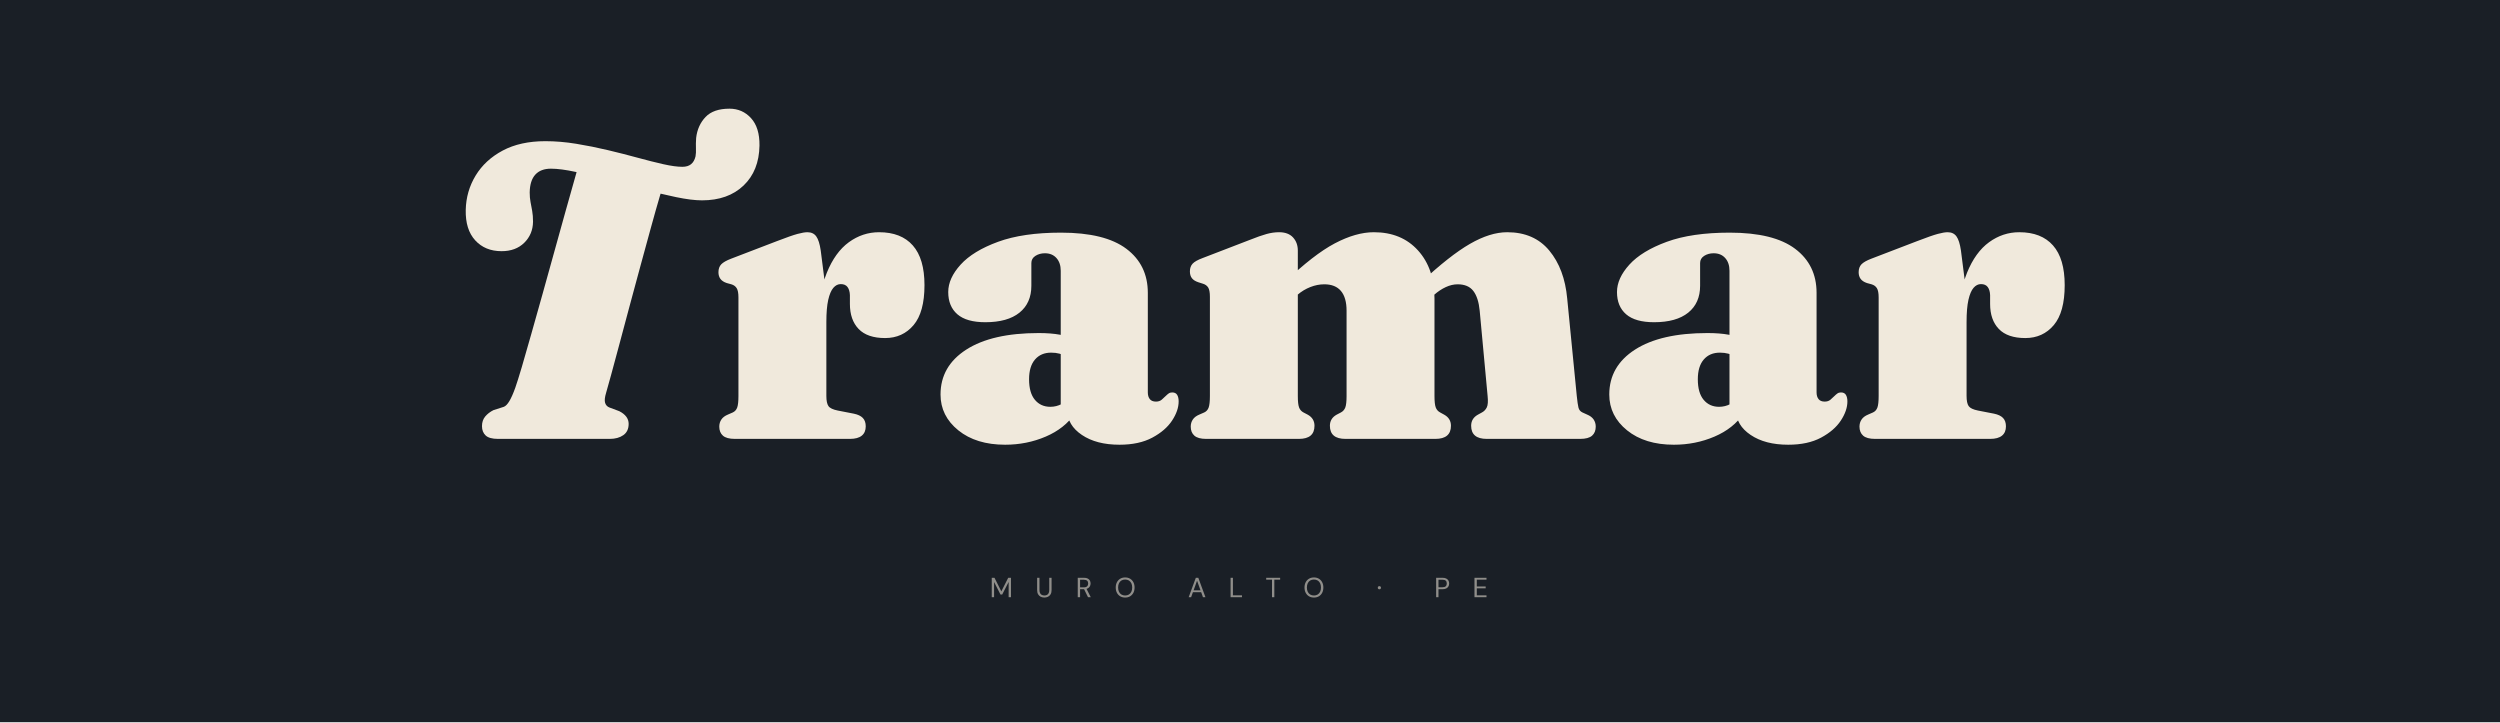
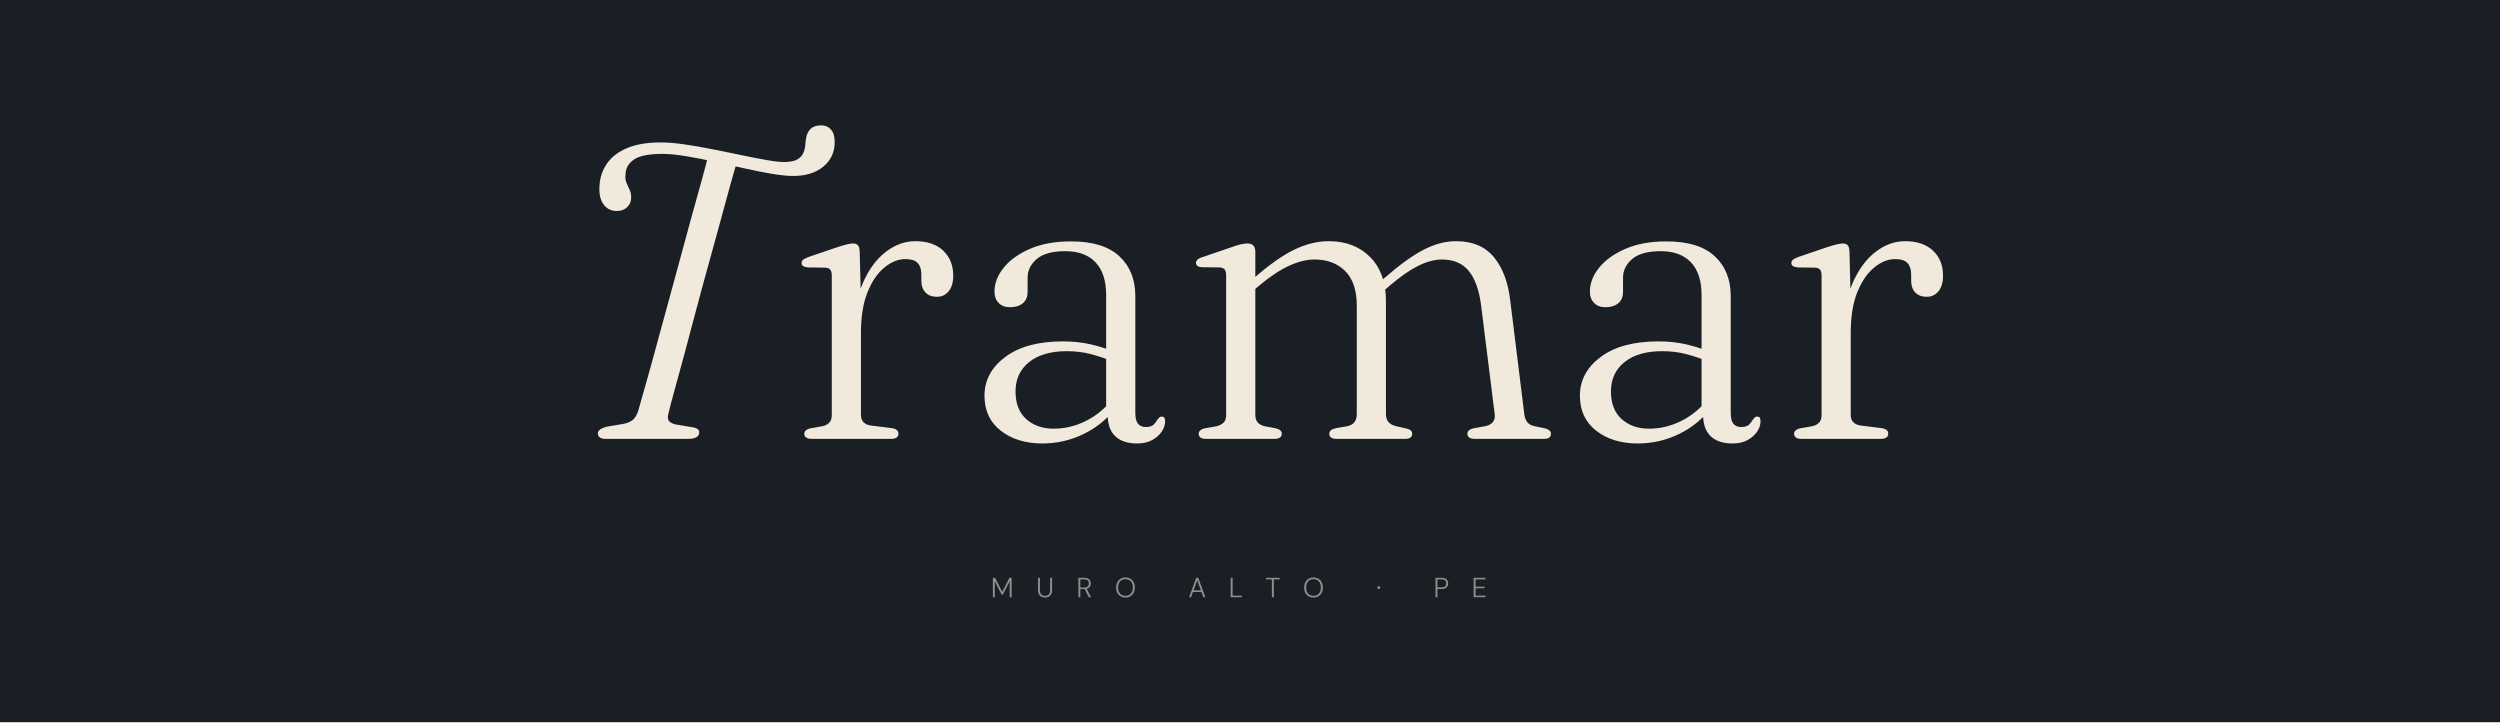
<svg xmlns="http://www.w3.org/2000/svg" viewBox="0 0 900 260" width="900" height="260">
  <rect width="900" height="260" fill="#1A1F26" />
  <g fill="#F0E9DC">
-     <g transform="translate(154.99,158.00) scale(0.075)">
-       <path d="M551 -1429Q623 -1429 699.5 -1416.5Q776 -1404 851.5 -1386.0Q927 -1368 994.5 -1349.5Q1062 -1331 1117.5 -1318.5Q1173 -1306 1209 -1306Q1235 -1306 1250.5 -1318.5Q1266 -1331 1272 -1356Q1275 -1373 1274.0 -1394.5Q1273 -1416 1275 -1445Q1282 -1505 1320.0 -1545.0Q1358 -1585 1435 -1585Q1497 -1585 1538.5 -1539.5Q1580 -1494 1579 -1408Q1577 -1287 1502.5 -1216.0Q1428 -1145 1303 -1145Q1253 -1145 1178.5 -1160.5Q1104 -1176 1019.5 -1198.5Q935 -1221 851.5 -1243.5Q768 -1266 696.5 -1281.5Q625 -1297 578 -1297Q529 -1297 503.0 -1268.5Q477 -1240 476 -1183Q476 -1158 480.0 -1137.0Q484 -1116 488.0 -1094.0Q492 -1072 492 -1042Q491 -982 450.0 -941.5Q409 -901 341 -901Q262 -901 214.5 -953.0Q167 -1005 169 -1099Q171 -1189 216.5 -1264.0Q262 -1339 346.5 -1384.0Q431 -1429 551 -1429ZM843 -222Q833 -189 838.0 -173.0Q843 -157 858 -151L906 -133Q951 -110 951 -72Q951 -36 925.5 -18.0Q900 0 860 0H324Q282 0 264.5 -16.5Q247 -33 247 -61Q247 -89 262.5 -107.5Q278 -126 302 -138L352 -154Q365 -159 378.5 -181.5Q392 -204 407 -246Q418 -277 438.0 -344.5Q458 -412 483.5 -503.0Q509 -594 538.0 -696.5Q567 -799 595.0 -901.5Q623 -1004 648.5 -1094.0Q674 -1184 692.5 -1250.0Q711 -1316 719 -1344L1133 -1265Q1121 -1234 1101.5 -1168.0Q1082 -1102 1058.0 -1014.5Q1034 -927 1007.0 -828.0Q980 -729 954.0 -632.0Q928 -535 905.5 -450.5Q883 -366 866.5 -306.0Q850 -246 843 -222Z" />
+     <g transform="translate(198.04,158.00) scale(0.075)">
+       <path d="M531 -1423Q581 -1423 645.5 -1413.5Q710 -1404 781.0 -1390.0Q852 -1376 918.5 -1362.0Q985 -1348 1039.0 -1338.5Q1093 -1329 1123 -1329Q1164 -1329 1186.0 -1341.0Q1208 -1353 1217 -1376Q1224 -1394 1225.0 -1411.5Q1226 -1429 1229 -1445Q1233 -1471 1250.5 -1488.0Q1268 -1505 1301 -1505Q1330 -1505 1348.0 -1485.0Q1366 -1465 1366 -1424Q1366 -1352 1311.5 -1307.0Q1257 -1262 1167 -1262Q1126 -1262 1064.0 -1272.5Q1002 -1283 930.5 -1299.0Q859 -1315 786.5 -1331.0Q714 -1347 649.5 -1357.5Q585 -1368 539 -1368Q442 -1368 402.5 -1341.0Q363 -1314 362 -1269Q359 -1247 366.5 -1229.0Q374 -1211 382.0 -1194.5Q390 -1178 389 -1156Q389 -1131 369.5 -1112.0Q350 -1093 317 -1094Q278 -1095 255.5 -1127.0Q233 -1159 237 -1214Q240 -1275 273.5 -1322.5Q307 -1370 371.0 -1396.5Q435 -1423 531 -1423ZM568 -122Q561 -97 571.0 -85.5Q581 -74 604 -69L688 -55Q721 -48 715 -26Q713 -13 699.5 -6.5Q686 0 663 0H267Q247 0 238.0 -7.5Q229 -15 229 -27Q231 -40 242.5 -47.0Q254 -54 274 -59L351 -72Q379 -77 396.0 -90.5Q413 -104 423 -135Q436 -182 458.0 -258.5Q480 -335 506.0 -431.5Q532 -528 561.5 -634.5Q591 -741 620.0 -849.5Q649 -958 676.5 -1057.0Q704 -1156 726.5 -1237.0Q749 -1318 762 -1372L901 -1346Q885 -1292 862.5 -1210.0Q840 -1128 813.0 -1028.5Q786 -929 756.0 -821.5Q726 -714 698.0 -607.5Q670 -501 644.5 -406.5Q619 -312 598.5 -238.5Q578 -165 568 -122Z" />
    </g>
-     <g transform="translate(154.99,158.00) scale(0.075)">
-       <path d="M1862 -546Q1862 -698 1902.0 -797.0Q1942 -896 2008.0 -944.0Q2074 -992 2153 -992Q2259 -992 2315.0 -928.5Q2371 -865 2371 -738Q2371 -608 2318.5 -546.0Q2266 -484 2182 -484Q2097 -484 2055.0 -527.5Q2013 -571 2013 -648V-690Q2012 -715 2001.5 -729.0Q1991 -743 1969 -743Q1949 -743 1933.5 -725.0Q1918 -707 1909.0 -667.5Q1900 -628 1900 -561ZM1873 -904 1900 -692V-206Q1900 -172 1910.0 -157.5Q1920 -143 1955 -136L2032 -121Q2061 -115 2075.0 -100.5Q2089 -86 2089 -60Q2089 -31 2070.0 -15.5Q2051 0 2013 0H1461Q1421 0 1403.5 -15.5Q1386 -31 1386 -59Q1386 -78 1396.0 -93.0Q1406 -108 1428 -117L1451 -127Q1466 -134 1472.0 -150.5Q1478 -167 1478 -206V-679Q1478 -710 1469.5 -723.5Q1461 -737 1444 -742L1422 -748Q1401 -755 1391.5 -768.0Q1382 -781 1382 -800Q1382 -824 1395.5 -838.0Q1409 -852 1443 -865L1662 -949Q1732 -976 1762.0 -984.0Q1792 -992 1809 -992Q1837 -992 1851.5 -972.0Q1866 -952 1873 -904Z M3057 -136V-159H3025V-807Q3025 -845 3004.5 -868.0Q2984 -891 2949 -891Q2923 -891 2903.5 -878.5Q2884 -866 2884 -844V-735Q2884 -652 2827.0 -606.0Q2770 -560 2663 -560Q2573 -560 2529.0 -598.0Q2485 -636 2485 -705Q2485 -771 2544.5 -836.5Q2604 -902 2724.0 -946.0Q2844 -990 3026 -990Q3237 -990 3340.0 -912.5Q3443 -835 3443 -701V-223Q3443 -203 3452.5 -191.0Q3462 -179 3482 -179Q3499 -179 3509.5 -188.0Q3520 -197 3529 -206Q3536 -213 3543.0 -218.0Q3550 -223 3560 -223Q3577 -223 3584.0 -211.0Q3591 -199 3591 -180Q3591 -136 3559.5 -88.0Q3528 -40 3464.5 -6.0Q3401 28 3307 28Q3196 28 3126.5 -19.0Q3057 -66 3057 -136ZM2448 -213Q2448 -349 2571.5 -428.5Q2695 -508 2919 -508Q2978 -508 3021.5 -500.0Q3065 -492 3093 -477L3059 -392Q3038 -404 3019.5 -409.0Q3001 -414 2979 -414Q2930 -414 2901.5 -381.0Q2873 -348 2873 -286Q2873 -221 2901.0 -187.5Q2929 -154 2975 -154Q3004 -154 3029.5 -167.5Q3055 -181 3068 -199L3092 -121Q3044 -50 2953.0 -11.0Q2862 28 2758 28Q2619 28 2533.5 -41.0Q2448 -110 2448 -213Z M4163 -904V-206Q4163 -167 4169.0 -151.0Q4175 -135 4190 -127L4211 -116Q4243 -98 4243 -63Q4243 0 4168 0H3723Q3684 0 3666.5 -15.5Q3649 -31 3649 -59Q3649 -78 3659.0 -93.0Q3669 -108 3691 -117L3714 -127Q3729 -134 3735.0 -150.5Q3741 -167 3741 -206V-682Q3741 -714 3732.5 -727.0Q3724 -740 3707 -745L3685 -752Q3664 -759 3654.5 -771.5Q3645 -784 3645 -804Q3645 -827 3658.0 -841.0Q3671 -855 3706 -868L3932 -955Q3982 -975 4013.0 -983.5Q4044 -992 4073 -992Q4117 -992 4140.0 -967.0Q4163 -942 4163 -904ZM4127 -660 4068 -723 4099 -751Q4239 -885 4340.5 -938.5Q4442 -992 4528 -992Q4661 -992 4740.0 -904.5Q4819 -817 4819 -674V-206Q4819 -167 4825.0 -151.0Q4831 -135 4846 -127L4866 -116Q4898 -98 4898 -63Q4898 0 4823 0H4392Q4317 0 4317 -63Q4317 -98 4349 -116L4370 -127Q4385 -135 4391.0 -151.0Q4397 -167 4397 -206V-615Q4397 -678 4370.0 -710.0Q4343 -742 4290 -742Q4257 -742 4223.5 -729.0Q4190 -716 4162 -692ZM4783 -660 4724 -723 4754 -751Q4892 -880 4989.0 -936.0Q5086 -992 5168 -992Q5297 -992 5370.0 -904.0Q5443 -816 5456 -674L5502 -206Q5506 -167 5510.0 -150.5Q5514 -134 5529 -127L5551 -117Q5573 -108 5583.0 -93.0Q5593 -78 5593 -59Q5593 -31 5575.5 -15.5Q5558 0 5518 0H5070Q4995 0 4995 -63Q4995 -98 5027 -116L5047 -127Q5062 -135 5070.0 -151.0Q5078 -167 5074 -206L5036 -615Q5030 -678 5005.5 -710.0Q4981 -742 4930 -742Q4902 -742 4873.0 -728.5Q4844 -715 4818 -692Z M6267 -136V-159H6235V-807Q6235 -845 6214.5 -868.0Q6194 -891 6159 -891Q6133 -891 6113.5 -878.5Q6094 -866 6094 -844V-735Q6094 -652 6037.0 -606.0Q5980 -560 5873 -560Q5783 -560 5739.0 -598.0Q5695 -636 5695 -705Q5695 -771 5754.5 -836.5Q5814 -902 5934.0 -946.0Q6054 -990 6236 -990Q6447 -990 6550.0 -912.5Q6653 -835 6653 -701V-223Q6653 -203 6662.5 -191.0Q6672 -179 6692 -179Q6709 -179 6719.5 -188.0Q6730 -197 6739 -206Q6746 -213 6753.0 -218.0Q6760 -223 6770 -223Q6787 -223 6794.0 -211.0Q6801 -199 6801 -180Q6801 -136 6769.5 -88.0Q6738 -40 6674.5 -6.0Q6611 28 6517 28Q6406 28 6336.5 -19.0Q6267 -66 6267 -136ZM5658 -213Q5658 -349 5781.5 -428.5Q5905 -508 6129 -508Q6188 -508 6231.5 -500.0Q6275 -492 6303 -477L6269 -392Q6248 -404 6229.5 -409.0Q6211 -414 6189 -414Q6140 -414 6111.5 -381.0Q6083 -348 6083 -286Q6083 -221 6111.0 -187.5Q6139 -154 6185 -154Q6214 -154 6239.5 -167.5Q6265 -181 6278 -199L6302 -121Q6254 -50 6163.0 -11.0Q6072 28 5968 28Q5829 28 5743.5 -41.0Q5658 -110 5658 -213Z M7335 -546Q7335 -698 7375.0 -797.0Q7415 -896 7481.0 -944.0Q7547 -992 7626 -992Q7732 -992 7788.0 -928.5Q7844 -865 7844 -738Q7844 -608 7791.5 -546.0Q7739 -484 7655 -484Q7570 -484 7528.0 -527.5Q7486 -571 7486 -648V-690Q7485 -715 7474.5 -729.0Q7464 -743 7442 -743Q7422 -743 7406.5 -725.0Q7391 -707 7382.0 -667.5Q7373 -628 7373 -561ZM7346 -904 7373 -692V-206Q7373 -172 7383.0 -157.5Q7393 -143 7428 -136L7505 -121Q7534 -115 7548.0 -100.5Q7562 -86 7562 -60Q7562 -31 7543.0 -15.5Q7524 0 7486 0H6934Q6894 0 6876.5 -15.5Q6859 -31 6859 -59Q6859 -78 6869.0 -93.0Q6879 -108 6901 -117L6924 -127Q6939 -134 6945.0 -150.5Q6951 -167 6951 -206V-679Q6951 -710 6942.5 -723.5Q6934 -737 6917 -742L6895 -748Q6874 -755 6864.5 -768.0Q6855 -781 6855 -800Q6855 -824 6868.5 -838.0Q6882 -852 6916 -865L7135 -949Q7205 -976 7235.0 -984.0Q7265 -992 7282 -992Q7310 -992 7324.5 -972.0Q7339 -952 7346 -904Z" />
+     <g transform="translate(198.04,158.00) scale(0.075)">
+       <path d="M1459 -513Q1459 -652 1501.5 -749.0Q1544 -846 1611.0 -897.5Q1678 -949 1753 -949Q1839 -949 1887.0 -903.5Q1935 -858 1935 -784Q1935 -735 1913.0 -708.5Q1891 -682 1857 -682Q1822 -682 1802.0 -702.5Q1782 -723 1782 -760V-792Q1781 -827 1763.5 -845.0Q1746 -863 1705 -863Q1654 -863 1604.5 -822.5Q1555 -782 1523.5 -704.0Q1492 -626 1492 -508ZM1486 -899 1492 -656V-114Q1492 -93 1504.5 -80.0Q1517 -67 1541 -64L1637 -52Q1654 -50 1663.0 -43.5Q1672 -37 1672 -25Q1672 -13 1663.0 -6.5Q1654 0 1635 0H1255Q1238 0 1229.0 -6.5Q1220 -13 1220 -25Q1220 -34 1228.0 -41.0Q1236 -48 1251 -51L1308 -61Q1329 -66 1340.5 -78.5Q1352 -91 1352 -114V-784Q1352 -803 1345.0 -812.0Q1338 -821 1320 -822L1237 -823Q1221 -825 1214.0 -830.0Q1207 -835 1207 -844Q1207 -854 1214.5 -860.0Q1222 -866 1240 -873L1384 -922Q1413 -931 1428.5 -934.5Q1444 -938 1454 -938Q1470 -938 1477.5 -929.5Q1485 -921 1486 -899Z M2676 -119V-137L2669 -145V-690Q2669 -793 2618.5 -847.0Q2568 -901 2473 -901Q2380 -901 2336.0 -863.5Q2292 -826 2292 -774V-706Q2292 -670 2269.0 -651.0Q2246 -632 2207 -632Q2173 -632 2153.0 -652.5Q2133 -673 2133 -707Q2133 -767 2177.5 -822.0Q2222 -877 2304.0 -912.5Q2386 -948 2500 -948Q2656 -948 2732.5 -876.5Q2809 -805 2809 -686V-125Q2809 -87 2822.5 -72.0Q2836 -57 2858 -57Q2886 -57 2897.0 -68.5Q2908 -80 2915 -92Q2920 -98 2924.0 -102.5Q2928 -107 2936 -107Q2945 -107 2948.5 -101.5Q2952 -96 2952 -84Q2952 -60 2936.5 -36.0Q2921 -12 2891.0 5.0Q2861 22 2818 22Q2749 22 2712.5 -13.0Q2676 -48 2676 -119ZM2085 -207Q2085 -319 2185.0 -393.5Q2285 -468 2461 -468Q2533 -468 2594.0 -454.0Q2655 -440 2704 -419L2693 -375Q2645 -394 2593.0 -407.5Q2541 -421 2480 -421Q2364 -421 2299.0 -368.5Q2234 -316 2234 -228Q2234 -141 2285.5 -95.0Q2337 -49 2417 -49Q2496 -49 2569.5 -85.0Q2643 -121 2699 -190L2719 -154Q2656 -70 2562.0 -24.0Q2468 22 2363 22Q2242 22 2163.5 -39.0Q2085 -100 2085 -207Z M3385 -899V-115Q3385 -92 3396.5 -79.0Q3408 -66 3429 -61L3482 -51Q3512 -44 3512 -25Q3512 0 3476 0H3147Q3131 0 3122.0 -6.5Q3113 -13 3113 -25Q3113 -34 3121.0 -41.0Q3129 -48 3144 -51L3201 -61Q3222 -67 3233.5 -79.0Q3245 -91 3245 -114V-784Q3245 -804 3238.0 -813.0Q3231 -822 3213 -823L3130 -824Q3114 -825 3107.0 -830.5Q3100 -836 3100 -845Q3100 -853 3107.5 -860.5Q3115 -868 3133 -873L3279 -923Q3304 -932 3320.0 -935.0Q3336 -938 3347 -938Q3366 -938 3375.5 -928.0Q3385 -918 3385 -899ZM3358 -697 3327 -729 3375 -769Q3488 -868 3572.5 -908.5Q3657 -949 3737 -949Q3861 -949 3936.5 -872.5Q4012 -796 4012 -661V-120Q4012 -94 4025.0 -80.0Q4038 -66 4061 -61L4109 -50Q4138 -44 4138 -25Q4138 0 4104 0H3776Q3740 0 3740 -25Q3740 -44 3770 -51L3827 -61Q3850 -66 3861.0 -80.5Q3872 -95 3872 -119V-639Q3872 -750 3816.5 -805.5Q3761 -861 3669 -861Q3613 -861 3548.0 -831.5Q3483 -802 3405 -737ZM3986 -697 3953 -729 4001 -769Q4112 -866 4192.0 -907.5Q4272 -949 4349 -949Q4467 -949 4530.5 -872.0Q4594 -795 4609 -661L4676 -120Q4679 -94 4690.5 -80.0Q4702 -66 4725 -61L4774 -51Q4788 -48 4796.0 -41.0Q4804 -34 4804 -25Q4804 -13 4796.5 -6.5Q4789 0 4769 0H4440Q4403 0 4403 -25Q4403 -44 4433 -51L4489 -61Q4513 -66 4525.0 -80.5Q4537 -95 4534 -119L4469 -639Q4455 -750 4410.0 -805.5Q4365 -861 4281 -861Q4228 -861 4167.5 -831.0Q4107 -801 4032 -737Z M5534 -119V-137L5527 -145V-690Q5527 -793 5476.5 -847.0Q5426 -901 5331 -901Q5238 -901 5194.0 -863.5Q5150 -826 5150 -774V-706Q5150 -670 5127.0 -651.0Q5104 -632 5065 -632Q5031 -632 5011.0 -652.5Q4991 -673 4991 -707Q4991 -767 5035.5 -822.0Q5080 -877 5162.0 -912.5Q5244 -948 5358 -948Q5514 -948 5590.5 -876.5Q5667 -805 5667 -686V-125Q5667 -87 5680.5 -72.0Q5694 -57 5716 -57Q5744 -57 5755.0 -68.5Q5766 -80 5773 -92Q5778 -98 5782.0 -102.5Q5786 -107 5794 -107Q5803 -107 5806.5 -101.5Q5810 -96 5810 -84Q5810 -60 5794.5 -36.0Q5779 -12 5749.0 5.0Q5719 22 5676 22Q5607 22 5570.5 -13.0Q5534 -48 5534 -119ZM4943 -207Q4943 -319 5043.0 -393.5Q5143 -468 5319 -468Q5391 -468 5452.0 -454.0Q5513 -440 5562 -419L5551 -375Q5503 -394 5451.0 -407.5Q5399 -421 5338 -421Q5222 -421 5157.0 -368.5Q5092 -316 5092 -228Q5092 -141 5143.5 -95.0Q5195 -49 5275 -49Q5354 -49 5427.5 -85.0Q5501 -121 5557 -190L5577 -154Q5514 -70 5420.0 -24.0Q5326 22 5221 22Q5100 22 5021.5 -39.0Q4943 -100 4943 -207Z M6210 -513Q6210 -652 6252.5 -749.0Q6295 -846 6362.0 -897.5Q6429 -949 6504 -949Q6590 -949 6638.0 -903.5Q6686 -858 6686 -784Q6686 -735 6664.0 -708.5Q6642 -682 6608 -682Q6573 -682 6553.0 -702.5Q6533 -723 6533 -760V-792Q6532 -827 6514.5 -845.0Q6497 -863 6456 -863Q6405 -863 6355.5 -822.5Q6306 -782 6274.5 -704.0Q6243 -626 6243 -508ZM6237 -899 6243 -656V-114Q6243 -93 6255.5 -80.0Q6268 -67 6292 -64L6388 -52Q6405 -50 6414.0 -43.5Q6423 -37 6423 -25Q6423 -13 6414.0 -6.5Q6405 0 6386 0H6006Q5989 0 5980.0 -6.5Q5971 -13 5971 -25Q5971 -34 5979.0 -41.0Q5987 -48 6002 -51L6059 -61Q6080 -66 6091.5 -78.5Q6103 -91 6103 -114V-784Q6103 -803 6096.0 -812.0Q6089 -821 6071 -822L5988 -823Q5972 -825 5965.0 -830.0Q5958 -835 5958 -844Q5958 -854 5965.5 -860.0Q5973 -866 5991 -873L6135 -922Q6164 -931 6179.5 -934.5Q6195 -938 6205 -938Q6221 -938 6228.5 -929.5Q6236 -921 6237 -899Z" />
    </g>
  </g>
  <g fill="#F0E9DC" opacity="0.55">
-     <g transform="translate(356.28,215.00) scale(0.01)">
-       <path d="M75 0V-700H173L420 -211L668 -700H767V0H683V-550L452 -98H389L159 -548V0Z M1968.0 12Q1896.0 12 1837.5 -17.0Q1779.0 -46 1744.0 -105.5Q1709.0 -165 1709.0 -258V-700H1793.0V-257Q1793.0 -189 1815.5 -146.0Q1838.0 -103 1878.0 -83.0Q1918.0 -63 1970.0 -63Q2023.0 -63 2062.0 -83.0Q2101.0 -103 2123.0 -146.0Q2145.0 -189 2145.0 -257V-700H2229.0V-258Q2229.0 -165 2194.0 -105.5Q2159.0 -46 2100.0 -17.0Q2041.0 12 1968.0 12Z M3171.0 0V-700H3397.0Q3479.0 -700 3531.0 -672.5Q3583.0 -645 3608.0 -599.0Q3633.0 -553 3633.0 -495Q3633.0 -439 3607.5 -392.0Q3582.0 -345 3529.0 -317.0Q3476.0 -289 3393.0 -289H3255.0V0ZM3541.0 0 3387.0 -313H3481.0L3640.0 0ZM3255.0 -355H3391.0Q3471.0 -355 3508.5 -394.0Q3546.0 -433 3546.0 -494Q3546.0 -556 3509.5 -592.5Q3473.0 -629 3390.0 -629H3255.0Z M4877.0 12Q4776.0 12 4699.5 -33.5Q4623.0 -79 4580.5 -160.5Q4538.0 -242 4538.0 -350Q4538.0 -457 4580.5 -538.5Q4623.0 -620 4699.5 -666.0Q4776.0 -712 4877.0 -712Q4980.0 -712 5056.0 -666.0Q5132.0 -620 5174.5 -538.5Q5217.0 -457 5217.0 -350Q5217.0 -242 5174.5 -160.5Q5132.0 -79 5056.0 -33.5Q4980.0 12 4877.0 12ZM4877.0 -62Q4953.0 -62 5010.5 -96.5Q5068.0 -131 5099.5 -195.5Q5131.0 -260 5131.0 -350Q5131.0 -440 5099.5 -504.5Q5068.0 -569 5010.5 -603.0Q4953.0 -637 4877.0 -637Q4802.0 -637 4744.5 -603.0Q4687.0 -569 4655.5 -504.5Q4624.0 -440 4624.0 -350Q4624.0 -260 4655.5 -195.5Q4687.0 -131 4744.5 -96.5Q4802.0 -62 4877.0 -62Z M7164.0 0 7422.0 -700H7511.0L7768.0 0H7679.0L7466.0 -595L7252.0 0ZM7282.0 -180 7306.0 -248H7623.0L7647.0 -180Z M8673.0 0V-700H8757.0V-67H9083.0V0Z M10164.0 0V-631H9955.0V-700H10457.0V-631H10248.0V0Z M11673.0 12Q11572.0 12 11495.5 -33.5Q11419.0 -79 11376.5 -160.5Q11334.0 -242 11334.0 -350Q11334.0 -457 11376.5 -538.5Q11419.0 -620 11495.5 -666.0Q11572.0 -712 11673.0 -712Q11776.0 -712 11852.0 -666.0Q11928.0 -620 11970.5 -538.5Q12013.0 -457 12013.0 -350Q12013.0 -242 11970.5 -160.5Q11928.0 -79 11852.0 -33.5Q11776.0 12 11673.0 12ZM11673.0 -62Q11749.0 -62 11806.5 -96.5Q11864.0 -131 11895.5 -195.5Q11927.0 -260 11927.0 -350Q11927.0 -440 11895.5 -504.5Q11864.0 -569 11806.5 -603.0Q11749.0 -637 11673.0 -637Q11598.0 -637 11540.5 -603.0Q11483.0 -569 11451.5 -504.5Q11420.0 -440 11420.0 -350Q11420.0 -260 11451.5 -195.5Q11483.0 -131 11540.5 -96.5Q11598.0 -62 11673.0 -62Z M14030.0 -285Q14005.0 -285 13988.5 -301.5Q13972.0 -318 13972.0 -342Q13972.0 -367 13988.5 -383.0Q14005.0 -399 14030.0 -399Q14055.0 -399 14071.0 -383.0Q14087.0 -367 14087.0 -342Q14087.0 -318 14071.0 -301.5Q14055.0 -285 14030.0 -285Z M16073.0 0V-700H16301.0Q16384.0 -700 16437.5 -672.5Q16491.0 -645 16516.5 -599.0Q16542.0 -553 16542.0 -494Q16542.0 -437 16516.5 -390.5Q16491.0 -344 16438.0 -316.0Q16385.0 -288 16301.0 -288H16157.0V0ZM16157.0 -359H16300.0Q16384.0 -359 16420.0 -396.0Q16456.0 -433 16456.0 -494Q16456.0 -559 16420.0 -594.5Q16384.0 -630 16300.0 -630H16157.0Z M17453.0 0V-700H17886.0V-631H17537.0V-387H17856.0V-319H17537.0V-69H17886.0V0Z" />
+     <g transform="translate(356.65,215.00) scale(0.01)">
+       <path d="M78 0V-700H159L415 -195L673 -700H754V0H684V-572L442 -98H390L148 -570V0Z M1956.0 12Q1885.0 12 1827.5 -16.0Q1770.0 -44 1736.0 -103.5Q1702.0 -163 1702.0 -255V-700H1772.0V-254Q1772.0 -183 1795.5 -137.5Q1819.0 -92 1861.0 -71.0Q1903.0 -50 1957.0 -50Q2012.0 -50 2053.0 -71.0Q2094.0 -92 2117.0 -137.5Q2140.0 -183 2140.0 -254V-700H2210.0V-255Q2210.0 -163 2176.0 -103.5Q2142.0 -44 2084.5 -16.0Q2027.0 12 1956.0 12Z M3157.0 0V-700H3373.0Q3454.0 -700 3505.5 -673.0Q3557.0 -646 3581.0 -600.5Q3605.0 -555 3605.0 -497Q3605.0 -441 3580.5 -394.5Q3556.0 -348 3503.5 -320.5Q3451.0 -293 3369.0 -293H3227.0V0ZM3530.0 0 3373.0 -315H3452.0L3613.0 0ZM3227.0 -350H3368.0Q3454.0 -350 3493.5 -391.0Q3533.0 -432 3533.0 -497Q3533.0 -564 3494.5 -602.5Q3456.0 -641 3367.0 -641H3227.0Z M4852.0 12Q4751.0 12 4675.0 -33.5Q4599.0 -79 4557.0 -160.5Q4515.0 -242 4515.0 -350Q4515.0 -457 4557.0 -538.5Q4599.0 -620 4675.0 -666.0Q4751.0 -712 4852.0 -712Q4955.0 -712 5030.0 -666.0Q5105.0 -620 5147.5 -538.5Q5190.0 -457 5190.0 -350Q5190.0 -242 5147.5 -160.5Q5105.0 -79 5030.0 -33.5Q4955.0 12 4852.0 12ZM4852.0 -49Q4931.0 -49 4991.0 -85.0Q5051.0 -121 5084.5 -188.5Q5118.0 -256 5118.0 -350Q5118.0 -444 5085.0 -511.0Q5052.0 -578 4991.5 -614.0Q4931.0 -650 4852.0 -650Q4774.0 -650 4713.0 -614.0Q4652.0 -578 4619.5 -511.0Q4587.0 -444 4587.0 -350Q4587.0 -256 4619.5 -188.5Q4652.0 -121 4713.0 -85.0Q4774.0 -49 4852.0 -49Z M7141.0 0 7399.0 -700H7471.0L7729.0 0H7655.0L7435.0 -608L7214.0 0ZM7259.0 -189 7280.0 -247H7589.0L7610.0 -189Z M8639.0 0V-700H8709.0V-57H9040.0V0Z M10123.0 0V-642H9913.0V-700H10403.0V-642H10193.0V0Z M11621.0 12Q11520.0 12 11444.0 -33.5Q11368.0 -79 11326.0 -160.5Q11284.0 -242 11284.0 -350Q11284.0 -457 11326.0 -538.5Q11368.0 -620 11444.0 -666.0Q11520.0 -712 11621.0 -712Q11724.0 -712 11799.0 -666.0Q11874.0 -620 11916.5 -538.5Q11959.0 -457 11959.0 -350Q11959.0 -242 11916.5 -160.5Q11874.0 -79 11799.0 -33.5Q11724.0 12 11621.0 12ZM11621.0 -49Q11700.0 -49 11760.0 -85.0Q11820.0 -121 11853.5 -188.5Q11887.0 -256 11887.0 -350Q11887.0 -444 11854.0 -511.0Q11821.0 -578 11760.5 -614.0Q11700.0 -650 11621.0 -650Q11543.0 -650 11482.0 -614.0Q11421.0 -578 11388.5 -511.0Q11356.0 -444 11356.0 -350Q11356.0 -256 11388.5 -188.5Q11421.0 -121 11482.0 -85.0Q11543.0 -49 11621.0 -49Z M13971.0 -295Q13949.0 -295 13934.5 -310.0Q13920.0 -325 13920.0 -347Q13920.0 -369 13934.5 -383.5Q13949.0 -398 13971.0 -398Q13993.0 -398 14007.5 -383.5Q14022.0 -369 14022.0 -347Q14022.0 -325 14008.0 -310.0Q13994.0 -295 13971.0 -295Z M16013.0 0V-700H16232.0Q16314.0 -700 16367.0 -673.0Q16420.0 -646 16445.0 -601.0Q16470.0 -556 16470.0 -497Q16470.0 -441 16445.0 -395.0Q16420.0 -349 16367.5 -322.0Q16315.0 -295 16232.0 -295H16083.0V0ZM16083.0 -355H16233.0Q16322.0 -355 16360.0 -394.0Q16398.0 -433 16398.0 -497Q16398.0 -567 16360.0 -604.0Q16322.0 -641 16233.0 -641H16083.0Z M17386.0 0V-700H17811.0V-642H17456.0V-381H17781.0V-323H17456.0V-58H17811.0V0Z" />
    </g>
  </g>
</svg>
